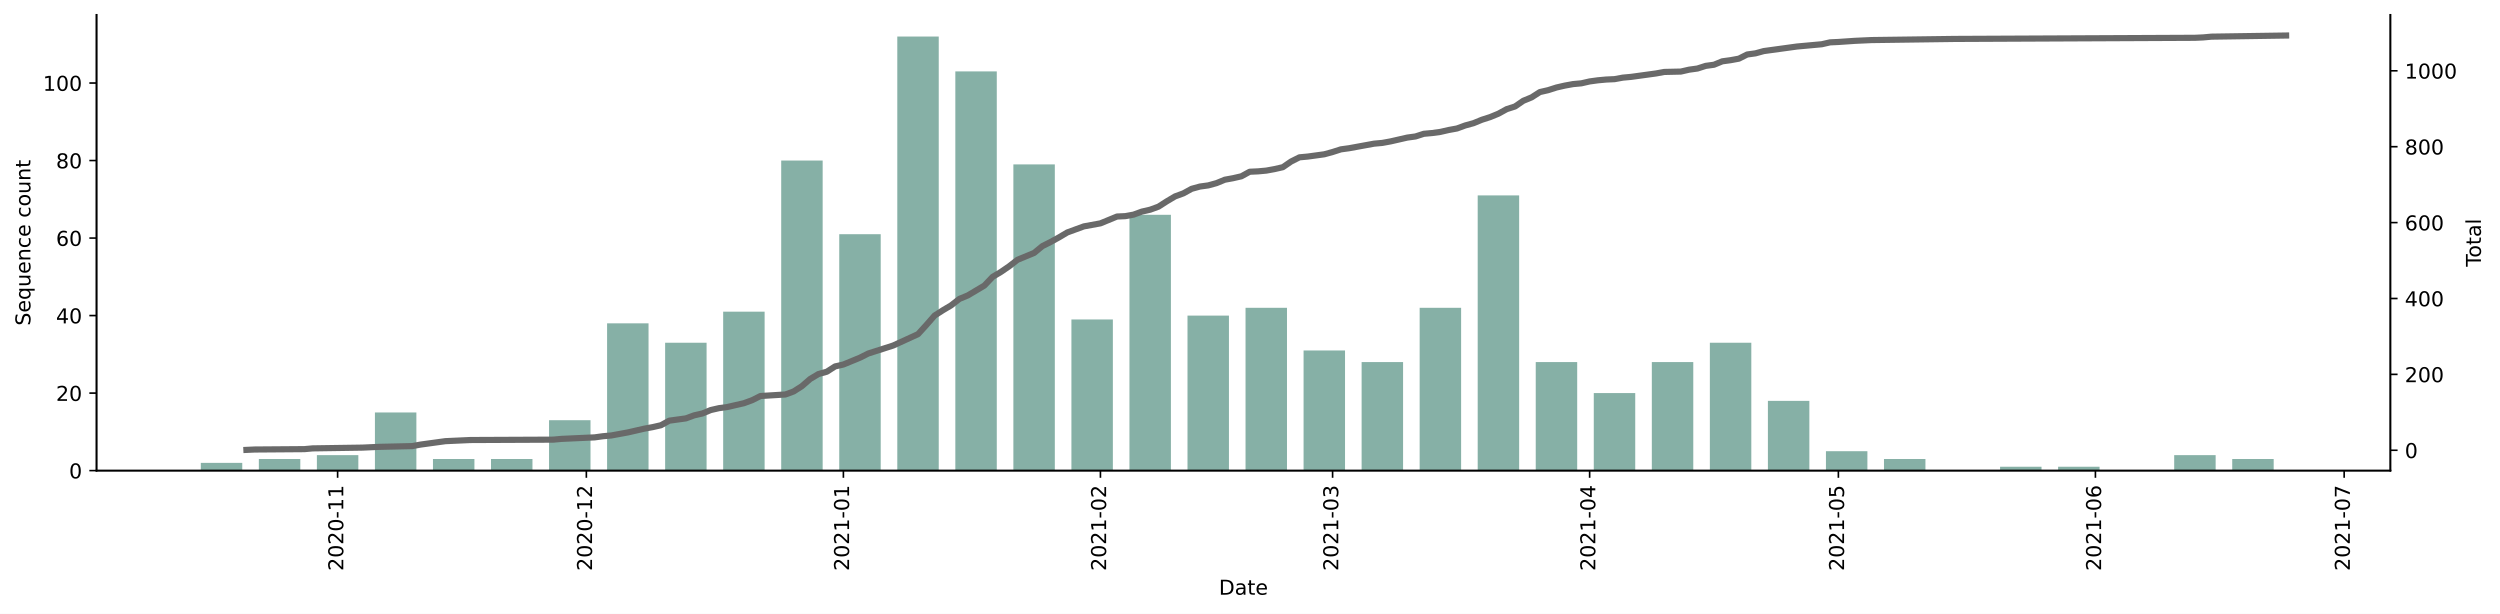
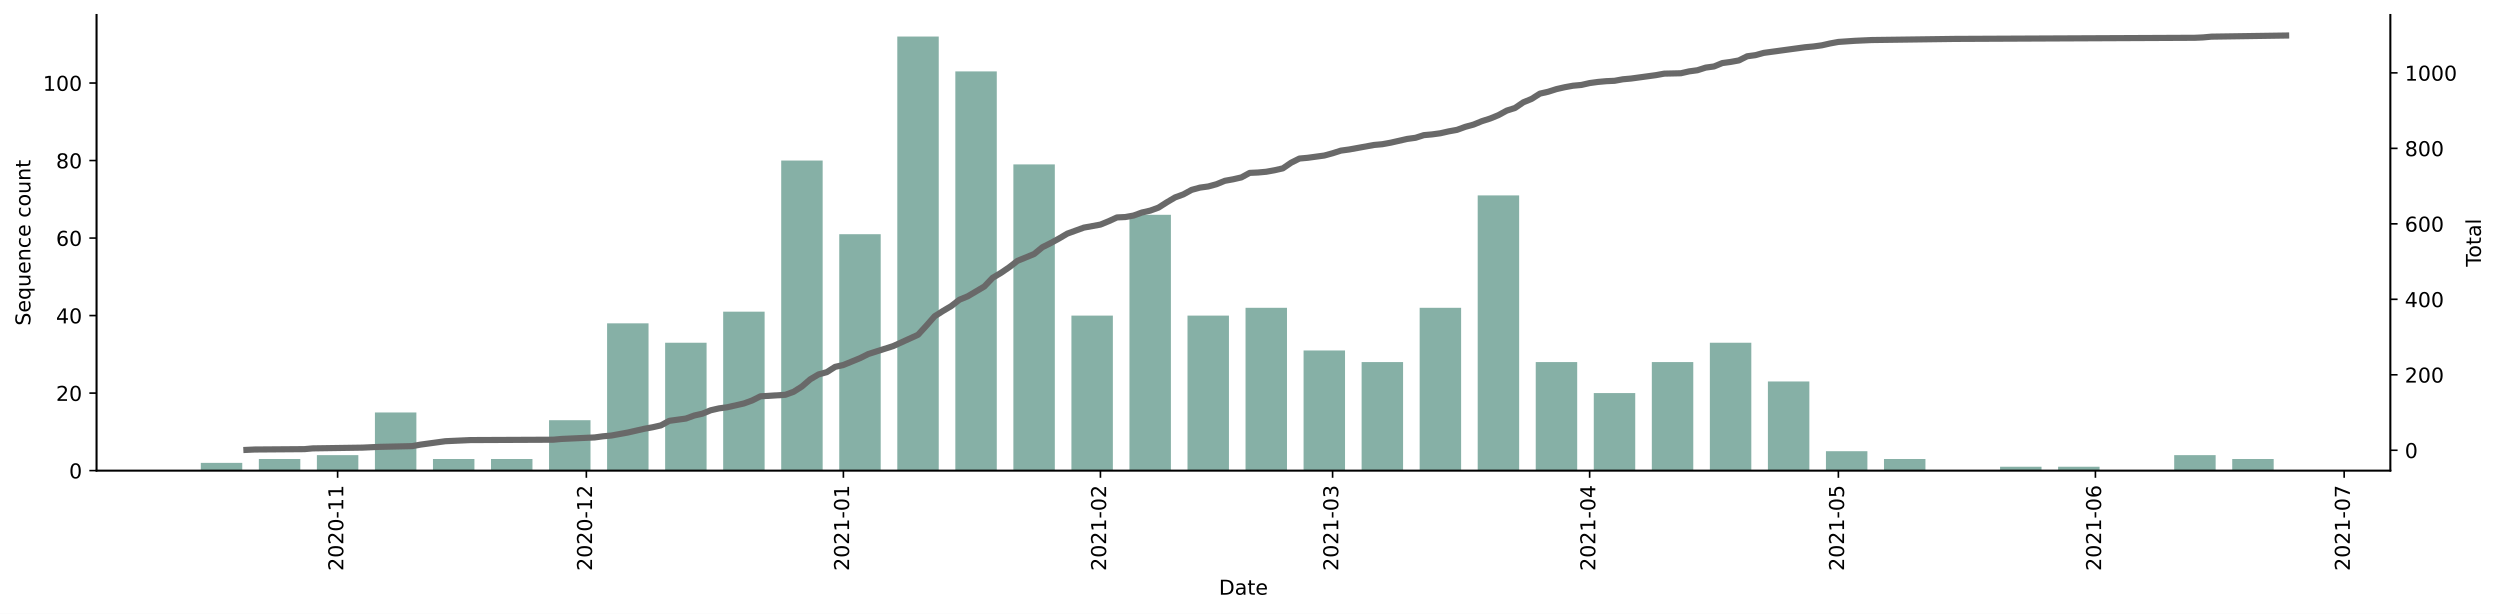
<svg xmlns="http://www.w3.org/2000/svg" xmlns:xlink="http://www.w3.org/1999/xlink" height="298.621pt" version="1.1" viewBox="0 0 1216.294 298.621" width="1216.294pt">
  <defs>
    <style type="text/css">*{stroke-linecap:butt;stroke-linejoin:round;}</style>
  </defs>
  <g id="figure_1">
    <g id="patch_1">
      <path d="M 0 298.621  L 1216.294 298.621  L 1216.294 0  L 0 0  z " style="fill:#ffffff;" />
    </g>
    <g id="axes_1">
      <g id="patch_2">
        <path d="M 46.966 228.96  L 1162.966 228.96  L 1162.966 7.2  L 46.966 7.2  z " style="fill:#ffffff;" />
      </g>
      <g id="patch_3">
-         <path clip-path="url(#pd05d0361bb)" d="M 97.693 228.96  L 117.863 228.96  L 117.863 225.189  L 97.693 225.189  z " style="fill:#86b0a6;" />
+         <path clip-path="url(#p19ce4a494c)" d="M 97.693 228.96  L 117.863 228.96  L 117.863 225.189  L 97.693 225.189  z " style="fill:#86b0a6;" />
      </g>
      <g id="patch_4">
-         <path clip-path="url(#pd05d0361bb)" d="M 125.931 228.96  L 146.101 228.96  L 146.101 223.303  L 125.931 223.303  z " style="fill:#86b0a6;" />
+         <path clip-path="url(#p19ce4a494c)" d="M 125.931 228.96  L 146.101 228.96  L 146.101 223.303  L 125.931 223.303  z " style="fill:#86b0a6;" />
      </g>
      <g id="patch_5">
-         <path clip-path="url(#pd05d0361bb)" d="M 154.169 228.96  L 174.338 228.96  L 174.338 221.417  L 154.169 221.417  z " style="fill:#86b0a6;" />
+         <path clip-path="url(#p19ce4a494c)" d="M 154.169 228.96  L 174.338 228.96  L 174.338 221.417  L 154.169 221.417  z " style="fill:#86b0a6;" />
      </g>
      <g id="patch_6">
-         <path clip-path="url(#pd05d0361bb)" d="M 182.406 228.96  L 202.576 228.96  L 202.576 200.674  L 182.406 200.674  z " style="fill:#86b0a6;" />
+         <path clip-path="url(#p19ce4a494c)" d="M 182.406 228.96  L 202.576 228.96  L 202.576 200.674  L 182.406 200.674  z " style="fill:#86b0a6;" />
      </g>
      <g id="patch_7">
-         <path clip-path="url(#pd05d0361bb)" d="M 210.644 228.96  L 230.814 228.96  L 230.814 223.303  L 210.644 223.303  z " style="fill:#86b0a6;" />
+         <path clip-path="url(#p19ce4a494c)" d="M 210.644 228.96  L 230.814 228.96  L 230.814 223.303  L 210.644 223.303  z " style="fill:#86b0a6;" />
      </g>
      <g id="patch_8">
-         <path clip-path="url(#pd05d0361bb)" d="M 238.882 228.96  L 259.052 228.96  L 259.052 223.303  L 238.882 223.303  z " style="fill:#86b0a6;" />
+         <path clip-path="url(#p19ce4a494c)" d="M 238.882 228.96  L 259.052 228.96  L 259.052 223.303  L 238.882 223.303  z " style="fill:#86b0a6;" />
      </g>
      <g id="patch_9">
-         <path clip-path="url(#pd05d0361bb)" d="M 267.12 228.96  L 287.29 228.96  L 287.29 204.446  L 267.12 204.446  z " style="fill:#86b0a6;" />
+         <path clip-path="url(#p19ce4a494c)" d="M 267.12 228.96  L 287.29 228.96  L 287.29 204.446  L 267.12 204.446  z " style="fill:#86b0a6;" />
      </g>
      <g id="patch_10">
-         <path clip-path="url(#pd05d0361bb)" d="M 295.358 228.96  L 315.528 228.96  L 315.528 157.303  L 295.358 157.303  z " style="fill:#86b0a6;" />
+         <path clip-path="url(#p19ce4a494c)" d="M 295.358 228.96  L 315.528 228.96  L 315.528 157.303  L 295.358 157.303  z " style="fill:#86b0a6;" />
      </g>
      <g id="patch_11">
-         <path clip-path="url(#pd05d0361bb)" d="M 323.596 228.96  L 343.766 228.96  L 343.766 166.731  L 323.596 166.731  z " style="fill:#86b0a6;" />
+         <path clip-path="url(#p19ce4a494c)" d="M 323.596 228.96  L 343.766 228.96  L 343.766 166.731  L 323.596 166.731  z " style="fill:#86b0a6;" />
      </g>
      <g id="patch_12">
-         <path clip-path="url(#pd05d0361bb)" d="M 351.834 228.96  L 372.003 228.96  L 372.003 151.646  L 351.834 151.646  z " style="fill:#86b0a6;" />
+         <path clip-path="url(#p19ce4a494c)" d="M 351.834 228.96  L 372.003 228.96  L 372.003 151.646  L 351.834 151.646  z " style="fill:#86b0a6;" />
      </g>
      <g id="patch_13">
-         <path clip-path="url(#pd05d0361bb)" d="M 380.071 228.96  L 400.241 228.96  L 400.241 78.103  L 380.071 78.103  z " style="fill:#86b0a6;" />
+         <path clip-path="url(#p19ce4a494c)" d="M 380.071 228.96  L 400.241 228.96  L 400.241 78.103  L 380.071 78.103  z " style="fill:#86b0a6;" />
      </g>
      <g id="patch_14">
-         <path clip-path="url(#pd05d0361bb)" d="M 408.309 228.96  L 428.479 228.96  L 428.479 113.931  L 408.309 113.931  z " style="fill:#86b0a6;" />
+         <path clip-path="url(#p19ce4a494c)" d="M 408.309 228.96  L 428.479 228.96  L 428.479 113.931  L 408.309 113.931  z " style="fill:#86b0a6;" />
      </g>
      <g id="patch_15">
-         <path clip-path="url(#pd05d0361bb)" d="M 436.547 228.96  L 456.717 228.96  L 456.717 17.76  L 436.547 17.76  z " style="fill:#86b0a6;" />
+         <path clip-path="url(#p19ce4a494c)" d="M 436.547 228.96  L 456.717 228.96  L 456.717 17.76  L 436.547 17.76  z " style="fill:#86b0a6;" />
      </g>
      <g id="patch_16">
-         <path clip-path="url(#pd05d0361bb)" d="M 464.785 228.96  L 484.955 228.96  L 484.955 34.731  L 464.785 34.731  z " style="fill:#86b0a6;" />
+         <path clip-path="url(#p19ce4a494c)" d="M 464.785 228.96  L 484.955 228.96  L 484.955 34.731  L 464.785 34.731  z " style="fill:#86b0a6;" />
      </g>
      <g id="patch_17">
-         <path clip-path="url(#pd05d0361bb)" d="M 493.023 228.96  L 513.193 228.96  L 513.193 79.989  L 493.023 79.989  z " style="fill:#86b0a6;" />
+         <path clip-path="url(#p19ce4a494c)" d="M 493.023 228.96  L 513.193 228.96  L 513.193 79.989  L 493.023 79.989  z " style="fill:#86b0a6;" />
      </g>
      <g id="patch_18">
-         <path clip-path="url(#pd05d0361bb)" d="M 521.261 228.96  L 541.43 228.96  L 541.43 155.417  L 521.261 155.417  z " style="fill:#86b0a6;" />
+         <path clip-path="url(#p19ce4a494c)" d="M 521.261 228.96  L 541.43 228.96  L 541.43 153.531  L 521.261 153.531  z " style="fill:#86b0a6;" />
      </g>
      <g id="patch_19">
-         <path clip-path="url(#pd05d0361bb)" d="M 549.498 228.96  L 569.668 228.96  L 569.668 104.503  L 549.498 104.503  z " style="fill:#86b0a6;" />
+         <path clip-path="url(#p19ce4a494c)" d="M 549.498 228.96  L 569.668 228.96  L 569.668 104.503  L 549.498 104.503  z " style="fill:#86b0a6;" />
      </g>
      <g id="patch_20">
-         <path clip-path="url(#pd05d0361bb)" d="M 577.736 228.96  L 597.906 228.96  L 597.906 153.531  L 577.736 153.531  z " style="fill:#86b0a6;" />
+         <path clip-path="url(#p19ce4a494c)" d="M 577.736 228.96  L 597.906 228.96  L 597.906 153.531  L 577.736 153.531  z " style="fill:#86b0a6;" />
      </g>
      <g id="patch_21">
-         <path clip-path="url(#pd05d0361bb)" d="M 605.974 228.96  L 626.144 228.96  L 626.144 149.76  L 605.974 149.76  z " style="fill:#86b0a6;" />
+         <path clip-path="url(#p19ce4a494c)" d="M 605.974 228.96  L 626.144 228.96  L 626.144 149.76  L 605.974 149.76  z " style="fill:#86b0a6;" />
      </g>
      <g id="patch_22">
-         <path clip-path="url(#pd05d0361bb)" d="M 634.212 228.96  L 654.382 228.96  L 654.382 170.503  L 634.212 170.503  z " style="fill:#86b0a6;" />
+         <path clip-path="url(#p19ce4a494c)" d="M 634.212 228.96  L 654.382 228.96  L 654.382 170.503  L 634.212 170.503  z " style="fill:#86b0a6;" />
      </g>
      <g id="patch_23">
-         <path clip-path="url(#pd05d0361bb)" d="M 662.45 228.96  L 682.62 228.96  L 682.62 176.16  L 662.45 176.16  z " style="fill:#86b0a6;" />
+         <path clip-path="url(#p19ce4a494c)" d="M 662.45 228.96  L 682.62 228.96  L 682.62 176.16  L 662.45 176.16  z " style="fill:#86b0a6;" />
      </g>
      <g id="patch_24">
-         <path clip-path="url(#pd05d0361bb)" d="M 690.688 228.96  L 710.858 228.96  L 710.858 149.76  L 690.688 149.76  z " style="fill:#86b0a6;" />
+         <path clip-path="url(#p19ce4a494c)" d="M 690.688 228.96  L 710.858 228.96  L 710.858 149.76  L 690.688 149.76  z " style="fill:#86b0a6;" />
      </g>
      <g id="patch_25">
-         <path clip-path="url(#pd05d0361bb)" d="M 718.926 228.96  L 739.095 228.96  L 739.095 95.074  L 718.926 95.074  z " style="fill:#86b0a6;" />
+         <path clip-path="url(#p19ce4a494c)" d="M 718.926 228.96  L 739.095 228.96  L 739.095 95.074  L 718.926 95.074  z " style="fill:#86b0a6;" />
      </g>
      <g id="patch_26">
-         <path clip-path="url(#pd05d0361bb)" d="M 747.163 228.96  L 767.333 228.96  L 767.333 176.16  L 747.163 176.16  z " style="fill:#86b0a6;" />
+         <path clip-path="url(#p19ce4a494c)" d="M 747.163 228.96  L 767.333 228.96  L 767.333 176.16  L 747.163 176.16  z " style="fill:#86b0a6;" />
      </g>
      <g id="patch_27">
-         <path clip-path="url(#pd05d0361bb)" d="M 775.401 228.96  L 795.571 228.96  L 795.571 191.246  L 775.401 191.246  z " style="fill:#86b0a6;" />
+         <path clip-path="url(#p19ce4a494c)" d="M 775.401 228.96  L 795.571 228.96  L 795.571 191.246  L 775.401 191.246  z " style="fill:#86b0a6;" />
      </g>
      <g id="patch_28">
-         <path clip-path="url(#pd05d0361bb)" d="M 803.639 228.96  L 823.809 228.96  L 823.809 176.16  L 803.639 176.16  z " style="fill:#86b0a6;" />
+         <path clip-path="url(#p19ce4a494c)" d="M 803.639 228.96  L 823.809 228.96  L 823.809 176.16  L 803.639 176.16  z " style="fill:#86b0a6;" />
      </g>
      <g id="patch_29">
-         <path clip-path="url(#pd05d0361bb)" d="M 831.877 228.96  L 852.047 228.96  L 852.047 166.731  L 831.877 166.731  z " style="fill:#86b0a6;" />
+         <path clip-path="url(#p19ce4a494c)" d="M 831.877 228.96  L 852.047 228.96  L 852.047 166.731  L 831.877 166.731  z " style="fill:#86b0a6;" />
      </g>
      <g id="patch_30">
-         <path clip-path="url(#pd05d0361bb)" d="M 860.115 228.96  L 880.285 228.96  L 880.285 195.017  L 860.115 195.017  z " style="fill:#86b0a6;" />
+         <path clip-path="url(#p19ce4a494c)" d="M 860.115 228.96  L 880.285 228.96  L 880.285 185.589  L 860.115 185.589  z " style="fill:#86b0a6;" />
      </g>
      <g id="patch_31">
-         <path clip-path="url(#pd05d0361bb)" d="M 888.353 228.96  L 908.522 228.96  L 908.522 219.531  L 888.353 219.531  z " style="fill:#86b0a6;" />
+         <path clip-path="url(#p19ce4a494c)" d="M 888.353 228.96  L 908.522 228.96  L 908.522 219.531  L 888.353 219.531  z " style="fill:#86b0a6;" />
      </g>
      <g id="patch_32">
-         <path clip-path="url(#pd05d0361bb)" d="M 916.59 228.96  L 936.76 228.96  L 936.76 223.303  L 916.59 223.303  z " style="fill:#86b0a6;" />
+         <path clip-path="url(#p19ce4a494c)" d="M 916.59 228.96  L 936.76 228.96  L 936.76 223.303  L 916.59 223.303  z " style="fill:#86b0a6;" />
      </g>
      <g id="patch_33">
-         <path clip-path="url(#pd05d0361bb)" d="M 973.066 228.96  L 993.236 228.96  L 993.236 227.074  L 973.066 227.074  z " style="fill:#86b0a6;" />
+         <path clip-path="url(#p19ce4a494c)" d="M 973.066 228.96  L 993.236 228.96  L 993.236 227.074  L 973.066 227.074  z " style="fill:#86b0a6;" />
      </g>
      <g id="patch_34">
-         <path clip-path="url(#pd05d0361bb)" d="M 1001.304 228.96  L 1021.474 228.96  L 1021.474 227.074  L 1001.304 227.074  z " style="fill:#86b0a6;" />
+         <path clip-path="url(#p19ce4a494c)" d="M 1001.304 228.96  L 1021.474 228.96  L 1021.474 227.074  L 1001.304 227.074  z " style="fill:#86b0a6;" />
      </g>
      <g id="patch_35">
-         <path clip-path="url(#pd05d0361bb)" d="M 1057.78 228.96  L 1077.95 228.96  L 1077.95 221.417  L 1057.78 221.417  z " style="fill:#86b0a6;" />
+         <path clip-path="url(#p19ce4a494c)" d="M 1057.78 228.96  L 1077.95 228.96  L 1077.95 221.417  L 1057.78 221.417  z " style="fill:#86b0a6;" />
      </g>
      <g id="patch_36">
-         <path clip-path="url(#pd05d0361bb)" d="M 1086.017 228.96  L 1106.187 228.96  L 1106.187 223.303  L 1086.017 223.303  z " style="fill:#86b0a6;" />
+         <path clip-path="url(#p19ce4a494c)" d="M 1086.017 228.96  L 1106.187 228.96  L 1106.187 223.303  L 1086.017 223.303  z " style="fill:#86b0a6;" />
      </g>
      <g id="matplotlib.axis_1">
        <g id="xtick_1">
          <g id="line2d_1">
            <defs>
-               <path d="M 0 0  L 0 3.5  " id="m9cd105ad7d" style="stroke:#000000;stroke-width:0.8;" />
+               <path d="M 0 0  L 0 3.5  " id="m5143a24733" style="stroke:#000000;stroke-width:0.8;" />
            </defs>
            <g>
-               <use style="stroke:#000000;stroke-width:0.8;" x="164.254" xlink:href="#m9cd105ad7d" y="228.96" />
+               <use style="stroke:#000000;stroke-width:0.8;" x="164.254" xlink:href="#m5143a24733" y="228.96" />
            </g>
          </g>
          <g id="text_1">
            <g transform="translate(167.0129 277.7428)rotate(-90)scale(0.1 -0.1)">
              <defs>
                <path d="M 1228 531  L 3431 531  L 3431 0  L 469 0  L 469 531  Q 828 903 1448 1529  Q 2069 2156 2228 2338  Q 2531 2678 2651 2914  Q 2772 3150 2772 3378  Q 2772 3750 2511 3984  Q 2250 4219 1831 4219  Q 1534 4219 1204 4116  Q 875 4013 500 3803  L 500 4441  Q 881 4594 1212 4672  Q 1544 4750 1819 4750  Q 2544 4750 2975 4387  Q 3406 4025 3406 3419  Q 3406 3131 3298 2873  Q 3191 2616 2906 2266  Q 2828 2175 2409 1742  Q 1991 1309 1228 531  z " id="DejaVuSans-32" transform="scale(0.015625)" />
                <path d="M 2034 4250  Q 1547 4250 1301 3770  Q 1056 3291 1056 2328  Q 1056 1369 1301 889  Q 1547 409 2034 409  Q 2525 409 2770 889  Q 3016 1369 3016 2328  Q 3016 3291 2770 3770  Q 2525 4250 2034 4250  z M 2034 4750  Q 2819 4750 3233 4129  Q 3647 3509 3647 2328  Q 3647 1150 3233 529  Q 2819 -91 2034 -91  Q 1250 -91 836 529  Q 422 1150 422 2328  Q 422 3509 836 4129  Q 1250 4750 2034 4750  z " id="DejaVuSans-30" transform="scale(0.015625)" />
                <path d="M 313 2009  L 1997 2009  L 1997 1497  L 313 1497  L 313 2009  z " id="DejaVuSans-2d" transform="scale(0.015625)" />
                <path d="M 794 531  L 1825 531  L 1825 4091  L 703 3866  L 703 4441  L 1819 4666  L 2450 4666  L 2450 531  L 3481 531  L 3481 0  L 794 0  L 794 531  z " id="DejaVuSans-31" transform="scale(0.015625)" />
              </defs>
              <use xlink:href="#DejaVuSans-32" />
              <use x="63.623" xlink:href="#DejaVuSans-30" />
              <use x="127.246" xlink:href="#DejaVuSans-32" />
              <use x="190.869" xlink:href="#DejaVuSans-30" />
              <use x="254.492" xlink:href="#DejaVuSans-2d" />
              <use x="290.576" xlink:href="#DejaVuSans-31" />
              <use x="354.199" xlink:href="#DejaVuSans-31" />
            </g>
          </g>
        </g>
        <g id="xtick_2">
          <g id="line2d_2">
            <g>
-               <use style="stroke:#000000;stroke-width:0.8;" x="285.273" xlink:href="#m9cd105ad7d" y="228.96" />
+               <use style="stroke:#000000;stroke-width:0.8;" x="285.273" xlink:href="#m5143a24733" y="228.96" />
            </g>
          </g>
          <g id="text_2">
            <g transform="translate(288.0322 277.7428)rotate(-90)scale(0.1 -0.1)">
              <use xlink:href="#DejaVuSans-32" />
              <use x="63.623" xlink:href="#DejaVuSans-30" />
              <use x="127.246" xlink:href="#DejaVuSans-32" />
              <use x="190.869" xlink:href="#DejaVuSans-30" />
              <use x="254.492" xlink:href="#DejaVuSans-2d" />
              <use x="290.576" xlink:href="#DejaVuSans-31" />
              <use x="354.199" xlink:href="#DejaVuSans-32" />
            </g>
          </g>
        </g>
        <g id="xtick_3">
          <g id="line2d_3">
            <g>
-               <use style="stroke:#000000;stroke-width:0.8;" x="410.326" xlink:href="#m9cd105ad7d" y="228.96" />
+               <use style="stroke:#000000;stroke-width:0.8;" x="410.326" xlink:href="#m5143a24733" y="228.96" />
            </g>
          </g>
          <g id="text_3">
            <g transform="translate(413.0856 277.7428)rotate(-90)scale(0.1 -0.1)">
              <use xlink:href="#DejaVuSans-32" />
              <use x="63.623" xlink:href="#DejaVuSans-30" />
              <use x="127.246" xlink:href="#DejaVuSans-32" />
              <use x="190.869" xlink:href="#DejaVuSans-31" />
              <use x="254.492" xlink:href="#DejaVuSans-2d" />
              <use x="290.576" xlink:href="#DejaVuSans-30" />
              <use x="354.199" xlink:href="#DejaVuSans-31" />
            </g>
          </g>
        </g>
        <g id="xtick_4">
          <g id="line2d_4">
            <g>
-               <use style="stroke:#000000;stroke-width:0.8;" x="535.38" xlink:href="#m9cd105ad7d" y="228.96" />
+               <use style="stroke:#000000;stroke-width:0.8;" x="535.38" xlink:href="#m5143a24733" y="228.96" />
            </g>
          </g>
          <g id="text_4">
            <g transform="translate(538.1389 277.7428)rotate(-90)scale(0.1 -0.1)">
              <use xlink:href="#DejaVuSans-32" />
              <use x="63.623" xlink:href="#DejaVuSans-30" />
              <use x="127.246" xlink:href="#DejaVuSans-32" />
              <use x="190.869" xlink:href="#DejaVuSans-31" />
              <use x="254.492" xlink:href="#DejaVuSans-2d" />
              <use x="290.576" xlink:href="#DejaVuSans-30" />
              <use x="354.199" xlink:href="#DejaVuSans-32" />
            </g>
          </g>
        </g>
        <g id="xtick_5">
          <g id="line2d_5">
            <g>
-               <use style="stroke:#000000;stroke-width:0.8;" x="648.331" xlink:href="#m9cd105ad7d" y="228.96" />
+               <use style="stroke:#000000;stroke-width:0.8;" x="648.331" xlink:href="#m5143a24733" y="228.96" />
            </g>
          </g>
          <g id="text_5">
            <g transform="translate(651.0903 277.7428)rotate(-90)scale(0.1 -0.1)">
              <defs>
                <path d="M 2597 2516  Q 3050 2419 3304 2112  Q 3559 1806 3559 1356  Q 3559 666 3084 287  Q 2609 -91 1734 -91  Q 1441 -91 1130 -33  Q 819 25 488 141  L 488 750  Q 750 597 1062 519  Q 1375 441 1716 441  Q 2309 441 2620 675  Q 2931 909 2931 1356  Q 2931 1769 2642 2001  Q 2353 2234 1838 2234  L 1294 2234  L 1294 2753  L 1863 2753  Q 2328 2753 2575 2939  Q 2822 3125 2822 3475  Q 2822 3834 2567 4026  Q 2313 4219 1838 4219  Q 1578 4219 1281 4162  Q 984 4106 628 3988  L 628 4550  Q 988 4650 1302 4700  Q 1616 4750 1894 4750  Q 2613 4750 3031 4423  Q 3450 4097 3450 3541  Q 3450 3153 3228 2886  Q 3006 2619 2597 2516  z " id="DejaVuSans-33" transform="scale(0.015625)" />
              </defs>
              <use xlink:href="#DejaVuSans-32" />
              <use x="63.623" xlink:href="#DejaVuSans-30" />
              <use x="127.246" xlink:href="#DejaVuSans-32" />
              <use x="190.869" xlink:href="#DejaVuSans-31" />
              <use x="254.492" xlink:href="#DejaVuSans-2d" />
              <use x="290.576" xlink:href="#DejaVuSans-30" />
              <use x="354.199" xlink:href="#DejaVuSans-33" />
            </g>
          </g>
        </g>
        <g id="xtick_6">
          <g id="line2d_6">
            <g>
-               <use style="stroke:#000000;stroke-width:0.8;" x="773.384" xlink:href="#m9cd105ad7d" y="228.96" />
+               <use style="stroke:#000000;stroke-width:0.8;" x="773.384" xlink:href="#m5143a24733" y="228.96" />
            </g>
          </g>
          <g id="text_6">
            <g transform="translate(776.1436 277.7428)rotate(-90)scale(0.1 -0.1)">
              <defs>
                <path d="M 2419 4116  L 825 1625  L 2419 1625  L 2419 4116  z M 2253 4666  L 3047 4666  L 3047 1625  L 3713 1625  L 3713 1100  L 3047 1100  L 3047 0  L 2419 0  L 2419 1100  L 313 1100  L 313 1709  L 2253 4666  z " id="DejaVuSans-34" transform="scale(0.015625)" />
              </defs>
              <use xlink:href="#DejaVuSans-32" />
              <use x="63.623" xlink:href="#DejaVuSans-30" />
              <use x="127.246" xlink:href="#DejaVuSans-32" />
              <use x="190.869" xlink:href="#DejaVuSans-31" />
              <use x="254.492" xlink:href="#DejaVuSans-2d" />
              <use x="290.576" xlink:href="#DejaVuSans-30" />
              <use x="354.199" xlink:href="#DejaVuSans-34" />
            </g>
          </g>
        </g>
        <g id="xtick_7">
          <g id="line2d_7">
            <g>
-               <use style="stroke:#000000;stroke-width:0.8;" x="894.404" xlink:href="#m9cd105ad7d" y="228.96" />
+               <use style="stroke:#000000;stroke-width:0.8;" x="894.404" xlink:href="#m5143a24733" y="228.96" />
            </g>
          </g>
          <g id="text_7">
            <g transform="translate(897.1629 277.7428)rotate(-90)scale(0.1 -0.1)">
              <defs>
                <path d="M 691 4666  L 3169 4666  L 3169 4134  L 1269 4134  L 1269 2991  Q 1406 3038 1543 3061  Q 1681 3084 1819 3084  Q 2600 3084 3056 2656  Q 3513 2228 3513 1497  Q 3513 744 3044 326  Q 2575 -91 1722 -91  Q 1428 -91 1123 -41  Q 819 9 494 109  L 494 744  Q 775 591 1075 516  Q 1375 441 1709 441  Q 2250 441 2565 725  Q 2881 1009 2881 1497  Q 2881 1984 2565 2268  Q 2250 2553 1709 2553  Q 1456 2553 1204 2497  Q 953 2441 691 2322  L 691 4666  z " id="DejaVuSans-35" transform="scale(0.015625)" />
              </defs>
              <use xlink:href="#DejaVuSans-32" />
              <use x="63.623" xlink:href="#DejaVuSans-30" />
              <use x="127.246" xlink:href="#DejaVuSans-32" />
              <use x="190.869" xlink:href="#DejaVuSans-31" />
              <use x="254.492" xlink:href="#DejaVuSans-2d" />
              <use x="290.576" xlink:href="#DejaVuSans-30" />
              <use x="354.199" xlink:href="#DejaVuSans-35" />
            </g>
          </g>
        </g>
        <g id="xtick_8">
          <g id="line2d_8">
            <g>
-               <use style="stroke:#000000;stroke-width:0.8;" x="1019.457" xlink:href="#m9cd105ad7d" y="228.96" />
+               <use style="stroke:#000000;stroke-width:0.8;" x="1019.457" xlink:href="#m5143a24733" y="228.96" />
            </g>
          </g>
          <g id="text_8">
            <g transform="translate(1022.216 277.7428)rotate(-90)scale(0.1 -0.1)">
              <defs>
                <path d="M 2113 2584  Q 1688 2584 1439 2293  Q 1191 2003 1191 1497  Q 1191 994 1439 701  Q 1688 409 2113 409  Q 2538 409 2786 701  Q 3034 994 3034 1497  Q 3034 2003 2786 2293  Q 2538 2584 2113 2584  z M 3366 4563  L 3366 3988  Q 3128 4100 2886 4159  Q 2644 4219 2406 4219  Q 1781 4219 1451 3797  Q 1122 3375 1075 2522  Q 1259 2794 1537 2939  Q 1816 3084 2150 3084  Q 2853 3084 3261 2657  Q 3669 2231 3669 1497  Q 3669 778 3244 343  Q 2819 -91 2113 -91  Q 1303 -91 875 529  Q 447 1150 447 2328  Q 447 3434 972 4092  Q 1497 4750 2381 4750  Q 2619 4750 2861 4703  Q 3103 4656 3366 4563  z " id="DejaVuSans-36" transform="scale(0.015625)" />
              </defs>
              <use xlink:href="#DejaVuSans-32" />
              <use x="63.623" xlink:href="#DejaVuSans-30" />
              <use x="127.246" xlink:href="#DejaVuSans-32" />
              <use x="190.869" xlink:href="#DejaVuSans-31" />
              <use x="254.492" xlink:href="#DejaVuSans-2d" />
              <use x="290.576" xlink:href="#DejaVuSans-30" />
              <use x="354.199" xlink:href="#DejaVuSans-36" />
            </g>
          </g>
        </g>
        <g id="xtick_9">
          <g id="line2d_9">
            <g>
-               <use style="stroke:#000000;stroke-width:0.8;" x="1140.476" xlink:href="#m9cd105ad7d" y="228.96" />
+               <use style="stroke:#000000;stroke-width:0.8;" x="1140.476" xlink:href="#m5143a24733" y="228.96" />
            </g>
          </g>
          <g id="text_9">
            <g transform="translate(1143.236 277.7428)rotate(-90)scale(0.1 -0.1)">
              <defs>
                <path d="M 525 4666  L 3525 4666  L 3525 4397  L 1831 0  L 1172 0  L 2766 4134  L 525 4134  L 525 4666  z " id="DejaVuSans-37" transform="scale(0.015625)" />
              </defs>
              <use xlink:href="#DejaVuSans-32" />
              <use x="63.623" xlink:href="#DejaVuSans-30" />
              <use x="127.246" xlink:href="#DejaVuSans-32" />
              <use x="190.869" xlink:href="#DejaVuSans-31" />
              <use x="254.492" xlink:href="#DejaVuSans-2d" />
              <use x="290.576" xlink:href="#DejaVuSans-30" />
              <use x="354.199" xlink:href="#DejaVuSans-37" />
            </g>
          </g>
        </g>
        <g id="text_10">
          <g transform="translate(593.0148 289.3413)scale(0.1 -0.1)">
            <defs>
              <path d="M 1259 4147  L 1259 519  L 2022 519  Q 2988 519 3436 956  Q 3884 1394 3884 2338  Q 3884 3275 3436 3711  Q 2988 4147 2022 4147  L 1259 4147  z M 628 4666  L 1925 4666  Q 3281 4666 3915 4102  Q 4550 3538 4550 2338  Q 4550 1131 3912 565  Q 3275 0 1925 0  L 628 0  L 628 4666  z " id="DejaVuSans-44" transform="scale(0.015625)" />
              <path d="M 2194 1759  Q 1497 1759 1228 1600  Q 959 1441 959 1056  Q 959 750 1161 570  Q 1363 391 1709 391  Q 2188 391 2477 730  Q 2766 1069 2766 1631  L 2766 1759  L 2194 1759  z M 3341 1997  L 3341 0  L 2766 0  L 2766 531  Q 2569 213 2275 61  Q 1981 -91 1556 -91  Q 1019 -91 701 211  Q 384 513 384 1019  Q 384 1609 779 1909  Q 1175 2209 1959 2209  L 2766 2209  L 2766 2266  Q 2766 2663 2505 2880  Q 2244 3097 1772 3097  Q 1472 3097 1187 3025  Q 903 2953 641 2809  L 641 3341  Q 956 3463 1253 3523  Q 1550 3584 1831 3584  Q 2591 3584 2966 3190  Q 3341 2797 3341 1997  z " id="DejaVuSans-61" transform="scale(0.015625)" />
              <path d="M 1172 4494  L 1172 3500  L 2356 3500  L 2356 3053  L 1172 3053  L 1172 1153  Q 1172 725 1289 603  Q 1406 481 1766 481  L 2356 481  L 2356 0  L 1766 0  Q 1100 0 847 248  Q 594 497 594 1153  L 594 3053  L 172 3053  L 172 3500  L 594 3500  L 594 4494  L 1172 4494  z " id="DejaVuSans-74" transform="scale(0.015625)" />
              <path d="M 3597 1894  L 3597 1613  L 953 1613  Q 991 1019 1311 708  Q 1631 397 2203 397  Q 2534 397 2845 478  Q 3156 559 3463 722  L 3463 178  Q 3153 47 2828 -22  Q 2503 -91 2169 -91  Q 1331 -91 842 396  Q 353 884 353 1716  Q 353 2575 817 3079  Q 1281 3584 2069 3584  Q 2775 3584 3186 3129  Q 3597 2675 3597 1894  z M 3022 2063  Q 3016 2534 2758 2815  Q 2500 3097 2075 3097  Q 1594 3097 1305 2825  Q 1016 2553 972 2059  L 3022 2063  z " id="DejaVuSans-65" transform="scale(0.015625)" />
            </defs>
            <use xlink:href="#DejaVuSans-44" />
            <use x="77.002" xlink:href="#DejaVuSans-61" />
            <use x="138.281" xlink:href="#DejaVuSans-74" />
            <use x="177.49" xlink:href="#DejaVuSans-65" />
          </g>
        </g>
      </g>
      <g id="matplotlib.axis_2">
        <g id="ytick_1">
          <g id="line2d_10">
            <defs>
-               <path d="M 0 0  L -3.5 0  " id="m2490229fe6" style="stroke:#000000;stroke-width:0.8;" />
+               <path d="M 0 0  L -3.5 0  " id="mfddce0e26a" style="stroke:#000000;stroke-width:0.8;" />
            </defs>
            <g>
-               <use style="stroke:#000000;stroke-width:0.8;" x="46.966" xlink:href="#m2490229fe6" y="228.96" />
+               <use style="stroke:#000000;stroke-width:0.8;" x="46.966" xlink:href="#mfddce0e26a" y="228.96" />
            </g>
          </g>
          <g id="text_11">
            <g transform="translate(33.60312 232.7592)scale(0.1 -0.1)">
              <use xlink:href="#DejaVuSans-30" />
            </g>
          </g>
        </g>
        <g id="ytick_2">
          <g id="line2d_11">
            <g>
-               <use style="stroke:#000000;stroke-width:0.8;" x="46.966" xlink:href="#m2490229fe6" y="191.246" />
+               <use style="stroke:#000000;stroke-width:0.8;" x="46.966" xlink:href="#mfddce0e26a" y="191.246" />
            </g>
          </g>
          <g id="text_12">
            <g transform="translate(27.24063 195.0449)scale(0.1 -0.1)">
              <use xlink:href="#DejaVuSans-32" />
              <use x="63.623" xlink:href="#DejaVuSans-30" />
            </g>
          </g>
        </g>
        <g id="ytick_3">
          <g id="line2d_12">
            <g>
-               <use style="stroke:#000000;stroke-width:0.8;" x="46.966" xlink:href="#m2490229fe6" y="153.531" />
+               <use style="stroke:#000000;stroke-width:0.8;" x="46.966" xlink:href="#mfddce0e26a" y="153.531" />
            </g>
          </g>
          <g id="text_13">
            <g transform="translate(27.24063 157.3306)scale(0.1 -0.1)">
              <use xlink:href="#DejaVuSans-34" />
              <use x="63.623" xlink:href="#DejaVuSans-30" />
            </g>
          </g>
        </g>
        <g id="ytick_4">
          <g id="line2d_13">
            <g>
-               <use style="stroke:#000000;stroke-width:0.8;" x="46.966" xlink:href="#m2490229fe6" y="115.817" />
+               <use style="stroke:#000000;stroke-width:0.8;" x="46.966" xlink:href="#mfddce0e26a" y="115.817" />
            </g>
          </g>
          <g id="text_14">
            <g transform="translate(27.24063 119.6164)scale(0.1 -0.1)">
              <use xlink:href="#DejaVuSans-36" />
              <use x="63.623" xlink:href="#DejaVuSans-30" />
            </g>
          </g>
        </g>
        <g id="ytick_5">
          <g id="line2d_14">
            <g>
-               <use style="stroke:#000000;stroke-width:0.8;" x="46.966" xlink:href="#m2490229fe6" y="78.103" />
+               <use style="stroke:#000000;stroke-width:0.8;" x="46.966" xlink:href="#mfddce0e26a" y="78.103" />
            </g>
          </g>
          <g id="text_15">
            <g transform="translate(27.24063 81.90208)scale(0.1 -0.1)">
              <defs>
                <path d="M 2034 2216  Q 1584 2216 1326 1975  Q 1069 1734 1069 1313  Q 1069 891 1326 650  Q 1584 409 2034 409  Q 2484 409 2743 651  Q 3003 894 3003 1313  Q 3003 1734 2745 1975  Q 2488 2216 2034 2216  z M 1403 2484  Q 997 2584 770 2862  Q 544 3141 544 3541  Q 544 4100 942 4425  Q 1341 4750 2034 4750  Q 2731 4750 3128 4425  Q 3525 4100 3525 3541  Q 3525 3141 3298 2862  Q 3072 2584 2669 2484  Q 3125 2378 3379 2068  Q 3634 1759 3634 1313  Q 3634 634 3220 271  Q 2806 -91 2034 -91  Q 1263 -91 848 271  Q 434 634 434 1313  Q 434 1759 690 2068  Q 947 2378 1403 2484  z M 1172 3481  Q 1172 3119 1398 2916  Q 1625 2713 2034 2713  Q 2441 2713 2670 2916  Q 2900 3119 2900 3481  Q 2900 3844 2670 4047  Q 2441 4250 2034 4250  Q 1625 4250 1398 4047  Q 1172 3844 1172 3481  z " id="DejaVuSans-38" transform="scale(0.015625)" />
              </defs>
              <use xlink:href="#DejaVuSans-38" />
              <use x="63.623" xlink:href="#DejaVuSans-30" />
            </g>
          </g>
        </g>
        <g id="ytick_6">
          <g id="line2d_15">
            <g>
-               <use style="stroke:#000000;stroke-width:0.8;" x="46.966" xlink:href="#m2490229fe6" y="40.389" />
+               <use style="stroke:#000000;stroke-width:0.8;" x="46.966" xlink:href="#mfddce0e26a" y="40.389" />
            </g>
          </g>
          <g id="text_16">
            <g transform="translate(20.87813 44.18779)scale(0.1 -0.1)">
              <use xlink:href="#DejaVuSans-31" />
              <use x="63.623" xlink:href="#DejaVuSans-30" />
              <use x="127.246" xlink:href="#DejaVuSans-30" />
            </g>
          </g>
        </g>
        <g id="text_17">
          <g transform="translate(14.79844 158.4402)rotate(-90)scale(0.1 -0.1)">
            <defs>
              <path d="M 3425 4513  L 3425 3897  Q 3066 4069 2747 4153  Q 2428 4238 2131 4238  Q 1616 4238 1336 4038  Q 1056 3838 1056 3469  Q 1056 3159 1242 3001  Q 1428 2844 1947 2747  L 2328 2669  Q 3034 2534 3370 2195  Q 3706 1856 3706 1288  Q 3706 609 3251 259  Q 2797 -91 1919 -91  Q 1588 -91 1214 -16  Q 841 59 441 206  L 441 856  Q 825 641 1194 531  Q 1563 422 1919 422  Q 2459 422 2753 634  Q 3047 847 3047 1241  Q 3047 1584 2836 1778  Q 2625 1972 2144 2069  L 1759 2144  Q 1053 2284 737 2584  Q 422 2884 422 3419  Q 422 4038 858 4394  Q 1294 4750 2059 4750  Q 2388 4750 2728 4690  Q 3069 4631 3425 4513  z " id="DejaVuSans-53" transform="scale(0.015625)" />
              <path d="M 947 1747  Q 947 1113 1208 752  Q 1469 391 1925 391  Q 2381 391 2643 752  Q 2906 1113 2906 1747  Q 2906 2381 2643 2742  Q 2381 3103 1925 3103  Q 1469 3103 1208 2742  Q 947 2381 947 1747  z M 2906 525  Q 2725 213 2448 61  Q 2172 -91 1784 -91  Q 1150 -91 751 415  Q 353 922 353 1747  Q 353 2572 751 3078  Q 1150 3584 1784 3584  Q 2172 3584 2448 3432  Q 2725 3281 2906 2969  L 2906 3500  L 3481 3500  L 3481 -1331  L 2906 -1331  L 2906 525  z " id="DejaVuSans-71" transform="scale(0.015625)" />
              <path d="M 544 1381  L 544 3500  L 1119 3500  L 1119 1403  Q 1119 906 1312 657  Q 1506 409 1894 409  Q 2359 409 2629 706  Q 2900 1003 2900 1516  L 2900 3500  L 3475 3500  L 3475 0  L 2900 0  L 2900 538  Q 2691 219 2414 64  Q 2138 -91 1772 -91  Q 1169 -91 856 284  Q 544 659 544 1381  z M 1991 3584  L 1991 3584  z " id="DejaVuSans-75" transform="scale(0.015625)" />
              <path d="M 3513 2113  L 3513 0  L 2938 0  L 2938 2094  Q 2938 2591 2744 2837  Q 2550 3084 2163 3084  Q 1697 3084 1428 2787  Q 1159 2491 1159 1978  L 1159 0  L 581 0  L 581 3500  L 1159 3500  L 1159 2956  Q 1366 3272 1645 3428  Q 1925 3584 2291 3584  Q 2894 3584 3203 3211  Q 3513 2838 3513 2113  z " id="DejaVuSans-6e" transform="scale(0.015625)" />
              <path d="M 3122 3366  L 3122 2828  Q 2878 2963 2633 3030  Q 2388 3097 2138 3097  Q 1578 3097 1268 2742  Q 959 2388 959 1747  Q 959 1106 1268 751  Q 1578 397 2138 397  Q 2388 397 2633 464  Q 2878 531 3122 666  L 3122 134  Q 2881 22 2623 -34  Q 2366 -91 2075 -91  Q 1284 -91 818 406  Q 353 903 353 1747  Q 353 2603 823 3093  Q 1294 3584 2113 3584  Q 2378 3584 2631 3529  Q 2884 3475 3122 3366  z " id="DejaVuSans-63" transform="scale(0.015625)" />
              <path id="DejaVuSans-20" transform="scale(0.015625)" />
              <path d="M 1959 3097  Q 1497 3097 1228 2736  Q 959 2375 959 1747  Q 959 1119 1226 758  Q 1494 397 1959 397  Q 2419 397 2687 759  Q 2956 1122 2956 1747  Q 2956 2369 2687 2733  Q 2419 3097 1959 3097  z M 1959 3584  Q 2709 3584 3137 3096  Q 3566 2609 3566 1747  Q 3566 888 3137 398  Q 2709 -91 1959 -91  Q 1206 -91 779 398  Q 353 888 353 1747  Q 353 2609 779 3096  Q 1206 3584 1959 3584  z " id="DejaVuSans-6f" transform="scale(0.015625)" />
            </defs>
            <use xlink:href="#DejaVuSans-53" />
            <use x="63.477" xlink:href="#DejaVuSans-65" />
            <use x="125" xlink:href="#DejaVuSans-71" />
            <use x="188.477" xlink:href="#DejaVuSans-75" />
            <use x="251.855" xlink:href="#DejaVuSans-65" />
            <use x="313.379" xlink:href="#DejaVuSans-6e" />
            <use x="376.758" xlink:href="#DejaVuSans-63" />
            <use x="431.738" xlink:href="#DejaVuSans-65" />
            <use x="493.262" xlink:href="#DejaVuSans-20" />
            <use x="525.049" xlink:href="#DejaVuSans-63" />
            <use x="580.029" xlink:href="#DejaVuSans-6f" />
            <use x="641.211" xlink:href="#DejaVuSans-75" />
            <use x="704.59" xlink:href="#DejaVuSans-6e" />
            <use x="767.969" xlink:href="#DejaVuSans-74" />
          </g>
        </g>
      </g>
      <g id="patch_37">
        <path d="M 46.966 228.96  L 46.966 7.2  " style="fill:none;stroke:#000000;stroke-linecap:square;stroke-linejoin:miter;stroke-width:0.8;" />
      </g>
      <g id="patch_38">
        <path d="M 1162.966 228.96  L 1162.966 7.2  " style="fill:none;stroke:#000000;stroke-linecap:square;stroke-linejoin:miter;stroke-width:0.8;" />
      </g>
      <g id="patch_39">
        <path d="M 46.966 228.96  L 1162.966 228.96  " style="fill:none;stroke:#000000;stroke-linecap:square;stroke-linejoin:miter;stroke-width:0.8;" />
      </g>
    </g>
    <g id="axes_2">
      <g id="matplotlib.axis_3">
        <g id="ytick_7">
          <g id="line2d_16">
            <defs>
-               <path d="M 0 0  L 3.5 0  " id="m3f2deda12f" style="stroke:#000000;stroke-width:0.8;" />
+               <path d="M 0 0  L 3.5 0  " id="m20f8c02024" style="stroke:#000000;stroke-width:0.8;" />
            </defs>
            <g>
-               <use style="stroke:#000000;stroke-width:0.8;" x="1162.966" xlink:href="#m3f2deda12f" y="219.065" />
+               <use style="stroke:#000000;stroke-width:0.8;" x="1162.966" xlink:href="#m20f8c02024" y="219.064" />
            </g>
          </g>
          <g id="text_18">
-             <g transform="translate(1169.966 222.8638)scale(0.1 -0.1)">
+             <g transform="translate(1169.966 222.8628)scale(0.1 -0.1)">
              <use xlink:href="#DejaVuSans-30" />
            </g>
          </g>
        </g>
        <g id="ytick_8">
          <g id="line2d_17">
            <g>
-               <use style="stroke:#000000;stroke-width:0.8;" x="1162.966" xlink:href="#m3f2deda12f" y="182.142" />
+               <use style="stroke:#000000;stroke-width:0.8;" x="1162.966" xlink:href="#m20f8c02024" y="182.342" />
            </g>
          </g>
          <g id="text_19">
-             <g transform="translate(1169.966 185.9408)scale(0.1 -0.1)">
+             <g transform="translate(1169.966 186.1415)scale(0.1 -0.1)">
              <use xlink:href="#DejaVuSans-32" />
              <use x="63.623" xlink:href="#DejaVuSans-30" />
              <use x="127.246" xlink:href="#DejaVuSans-30" />
            </g>
          </g>
        </g>
        <g id="ytick_9">
          <g id="line2d_18">
            <g>
-               <use style="stroke:#000000;stroke-width:0.8;" x="1162.966" xlink:href="#m3f2deda12f" y="145.218" />
+               <use style="stroke:#000000;stroke-width:0.8;" x="1162.966" xlink:href="#m20f8c02024" y="145.621" />
            </g>
          </g>
          <g id="text_20">
-             <g transform="translate(1169.966 149.0177)scale(0.1 -0.1)">
+             <g transform="translate(1169.966 149.4202)scale(0.1 -0.1)">
              <use xlink:href="#DejaVuSans-34" />
              <use x="63.623" xlink:href="#DejaVuSans-30" />
              <use x="127.246" xlink:href="#DejaVuSans-30" />
            </g>
          </g>
        </g>
        <g id="ytick_10">
          <g id="line2d_19">
            <g>
-               <use style="stroke:#000000;stroke-width:0.8;" x="1162.966" xlink:href="#m3f2deda12f" y="108.295" />
+               <use style="stroke:#000000;stroke-width:0.8;" x="1162.966" xlink:href="#m20f8c02024" y="108.9" />
            </g>
          </g>
          <g id="text_21">
-             <g transform="translate(1169.966 112.0946)scale(0.1 -0.1)">
+             <g transform="translate(1169.966 112.6989)scale(0.1 -0.1)">
              <use xlink:href="#DejaVuSans-36" />
              <use x="63.623" xlink:href="#DejaVuSans-30" />
              <use x="127.246" xlink:href="#DejaVuSans-30" />
            </g>
          </g>
        </g>
        <g id="ytick_11">
          <g id="line2d_20">
            <g>
-               <use style="stroke:#000000;stroke-width:0.8;" x="1162.966" xlink:href="#m3f2deda12f" y="71.372" />
+               <use style="stroke:#000000;stroke-width:0.8;" x="1162.966" xlink:href="#m20f8c02024" y="72.178" />
            </g>
          </g>
          <g id="text_22">
-             <g transform="translate(1169.966 75.17153)scale(0.1 -0.1)">
+             <g transform="translate(1169.966 75.97758)scale(0.1 -0.1)">
              <use xlink:href="#DejaVuSans-38" />
              <use x="63.623" xlink:href="#DejaVuSans-30" />
              <use x="127.246" xlink:href="#DejaVuSans-30" />
            </g>
          </g>
        </g>
        <g id="ytick_12">
          <g id="line2d_21">
            <g>
-               <use style="stroke:#000000;stroke-width:0.8;" x="1162.966" xlink:href="#m3f2deda12f" y="34.449" />
+               <use style="stroke:#000000;stroke-width:0.8;" x="1162.966" xlink:href="#m20f8c02024" y="35.457" />
            </g>
          </g>
          <g id="text_23">
-             <g transform="translate(1169.966 38.24845)scale(0.1 -0.1)">
+             <g transform="translate(1169.966 39.25627)scale(0.1 -0.1)">
              <use xlink:href="#DejaVuSans-31" />
              <use x="63.623" xlink:href="#DejaVuSans-30" />
              <use x="127.246" xlink:href="#DejaVuSans-30" />
              <use x="190.869" xlink:href="#DejaVuSans-30" />
            </g>
          </g>
        </g>
        <g id="text_24">
          <g transform="translate(1207.014 129.7566)rotate(-90)scale(0.1 -0.1)">
            <defs>
              <path d="M -19 4666  L 3928 4666  L 3928 4134  L 2272 4134  L 2272 0  L 1638 0  L 1638 4134  L -19 4134  L -19 4666  z " id="DejaVuSans-54" transform="scale(0.015625)" />
              <path d="M 603 4863  L 1178 4863  L 1178 0  L 603 0  L 603 4863  z " id="DejaVuSans-6c" transform="scale(0.015625)" />
            </defs>
            <use xlink:href="#DejaVuSans-54" />
            <use x="44.084" xlink:href="#DejaVuSans-6f" />
            <use x="105.266" xlink:href="#DejaVuSans-74" />
            <use x="144.475" xlink:href="#DejaVuSans-61" />
            <use x="205.754" xlink:href="#DejaVuSans-6c" />
          </g>
        </g>
      </g>
      <g id="line2d_22">
-         <path clip-path="url(#pd05d0361bb)" d="M 119.88 218.88  L 123.914 218.695  L 148.118 218.511  L 152.152 218.142  L 176.355 217.772  L 184.423 217.403  L 200.559 217.034  L 204.593 216.295  L 216.695 214.634  L 228.797 214.08  L 269.137 213.895  L 273.171 213.526  L 289.307 212.788  L 293.341 212.234  L 297.375 211.865  L 305.443 210.388  L 313.511 208.542  L 317.545 207.803  L 321.579 206.88  L 325.613 204.665  L 333.681 203.557  L 337.715 202.08  L 341.749 201.157  L 345.783 199.495  L 349.817 198.572  L 353.85 198.018  L 361.918 196.172  L 365.952 194.695  L 369.986 192.665  L 382.088 191.926  L 386.122 190.449  L 390.156 187.865  L 394.19 184.357  L 398.224 181.957  L 402.258 180.849  L 406.292 178.265  L 410.326 177.342  L 418.394 174.018  L 422.428 171.988  L 434.53 168.111  L 446.632 162.572  L 450.666 158.142  L 454.7 153.526  L 458.734 150.942  L 462.768 148.542  L 466.802 145.403  L 470.836 143.742  L 478.904 138.942  L 482.938 134.695  L 486.972 132.295  L 491.006 129.526  L 495.04 126.388  L 503.108 123.065  L 507.142 119.742  L 511.176 117.711  L 515.21 115.495  L 519.244 113.095  L 527.312 110.142  L 535.38 108.665  L 543.447 105.342  L 547.481 105.157  L 551.515 104.418  L 555.549 102.942  L 559.583 102.018  L 563.617 100.542  L 567.651 97.957  L 571.685 95.557  L 575.719 94.08  L 579.753 91.865  L 583.787 90.757  L 587.821 90.203  L 591.855 89.095  L 595.889 87.434  L 599.923 86.695  L 603.957 85.772  L 607.991 83.557  L 612.025 83.372  L 616.059 83.003  L 620.093 82.265  L 624.127 81.342  L 628.161 78.572  L 632.195 76.542  L 636.229 76.172  L 644.297 75.065  L 648.331 73.957  L 652.365 72.665  L 656.399 72.111  L 668.501 69.895  L 672.535 69.526  L 676.569 68.788  L 684.637 66.942  L 688.671 66.388  L 692.705 65.095  L 696.739 64.726  L 700.773 64.172  L 704.807 63.249  L 708.841 62.511  L 712.875 61.034  L 716.909 59.926  L 720.942 58.265  L 724.976 56.972  L 729.01 55.311  L 733.044 53.095  L 737.078 51.803  L 741.112 49.034  L 745.146 47.372  L 749.18 44.788  L 753.214 43.865  L 757.248 42.572  L 761.282 41.649  L 765.316 40.911  L 769.35 40.542  L 773.384 39.618  L 777.418 39.065  L 781.452 38.695  L 785.486 38.511  L 789.52 37.772  L 793.554 37.403  L 805.656 35.742  L 809.69 35.003  L 817.758 34.818  L 821.792 33.895  L 825.826 33.342  L 829.86 32.049  L 833.894 31.495  L 837.928 29.834  L 841.962 29.28  L 845.996 28.542  L 850.03 26.511  L 854.064 25.957  L 858.098 24.849  L 874.234 22.634  L 886.336 21.526  L 890.37 20.603  L 894.404 20.418  L 902.471 19.865  L 910.539 19.495  L 950.879 18.942  L 1067.865 18.388  L 1071.899 18.203  L 1075.933 17.834  L 1112.238 17.28  L 1112.238 17.28  " style="fill:none;stroke:#696969;stroke-linecap:square;stroke-width:3;" />
+         <path clip-path="url(#p19ce4a494c)" d="M 119.88 218.88  L 123.914 218.696  L 148.118 218.513  L 152.152 218.146  L 176.355 217.778  L 184.423 217.411  L 200.559 217.044  L 204.593 216.31  L 216.695 214.657  L 228.797 214.106  L 269.137 213.923  L 273.171 213.555  L 289.307 212.821  L 293.341 212.27  L 297.375 211.903  L 305.443 210.434  L 313.511 208.598  L 317.545 207.864  L 321.579 206.946  L 325.613 204.742  L 333.681 203.641  L 337.715 202.172  L 341.749 201.254  L 345.783 199.601  L 349.817 198.683  L 353.85 198.132  L 361.918 196.296  L 365.952 194.828  L 369.986 192.808  L 382.088 192.073  L 386.122 190.605  L 390.156 188.034  L 394.19 184.546  L 398.224 182.159  L 402.258 181.057  L 406.292 178.487  L 410.326 177.569  L 418.394 174.264  L 422.428 172.244  L 434.53 168.388  L 446.632 162.88  L 450.666 158.473  L 454.7 153.883  L 458.734 151.313  L 462.768 148.926  L 466.802 145.805  L 470.836 144.152  L 478.904 139.378  L 482.938 135.155  L 486.972 132.769  L 491.006 130.014  L 495.04 126.893  L 503.108 123.588  L 507.142 120.283  L 511.176 118.264  L 515.21 116.06  L 519.244 113.673  L 527.312 110.736  L 535.38 109.267  L 539.413 107.614  L 543.447 105.778  L 547.481 105.595  L 551.515 104.86  L 555.549 103.391  L 559.583 102.473  L 563.617 101.005  L 567.651 98.434  L 571.685 96.047  L 575.719 94.578  L 579.753 92.375  L 583.787 91.273  L 587.821 90.723  L 591.855 89.621  L 595.889 87.969  L 599.923 87.234  L 603.957 86.316  L 607.991 84.113  L 612.025 83.929  L 616.059 83.562  L 620.093 82.828  L 624.127 81.91  L 628.161 79.155  L 632.195 77.136  L 636.229 76.769  L 644.297 75.667  L 648.331 74.565  L 652.365 73.28  L 656.399 72.729  L 668.501 70.526  L 672.535 70.159  L 676.569 69.424  L 684.637 67.588  L 688.671 67.037  L 692.705 65.752  L 696.739 65.385  L 700.773 64.834  L 704.807 63.916  L 708.841 63.182  L 712.875 61.713  L 716.909 60.611  L 720.942 58.959  L 724.976 57.673  L 729.01 56.021  L 733.044 53.818  L 737.078 52.532  L 741.112 49.778  L 745.146 48.126  L 749.18 45.555  L 753.214 44.637  L 757.248 43.352  L 761.282 42.434  L 765.316 41.7  L 769.35 41.332  L 773.384 40.414  L 777.418 39.864  L 781.452 39.496  L 785.486 39.313  L 789.52 38.578  L 793.554 38.211  L 805.656 36.559  L 809.69 35.824  L 817.758 35.641  L 821.792 34.723  L 825.826 34.172  L 829.86 32.887  L 833.894 32.336  L 837.928 30.683  L 841.962 30.132  L 845.996 29.398  L 850.03 27.378  L 854.064 26.828  L 858.098 25.726  L 878.268 22.972  L 882.302 22.605  L 886.336 22.054  L 890.37 21.136  L 894.404 20.401  L 902.471 19.85  L 910.539 19.483  L 950.879 18.932  L 1067.865 18.382  L 1071.899 18.198  L 1075.933 17.831  L 1112.238 17.28  L 1112.238 17.28  " style="fill:none;stroke:#696969;stroke-linecap:square;stroke-width:3;" />
      </g>
      <g id="patch_40">
        <path d="M 46.966 228.96  L 46.966 7.2  " style="fill:none;stroke:#000000;stroke-linecap:square;stroke-linejoin:miter;stroke-width:0.8;" />
      </g>
      <g id="patch_41">
        <path d="M 1162.966 228.96  L 1162.966 7.2  " style="fill:none;stroke:#000000;stroke-linecap:square;stroke-linejoin:miter;stroke-width:0.8;" />
      </g>
      <g id="patch_42">
        <path d="M 46.966 228.96  L 1162.966 228.96  " style="fill:none;stroke:#000000;stroke-linecap:square;stroke-linejoin:miter;stroke-width:0.8;" />
      </g>
    </g>
  </g>
  <defs>
-     <clipPath id="pd05d0361bb">
+     <clipPath id="p19ce4a494c">
      <rect height="221.76" width="1116" x="46.966" y="7.2" />
    </clipPath>
  </defs>
</svg>
